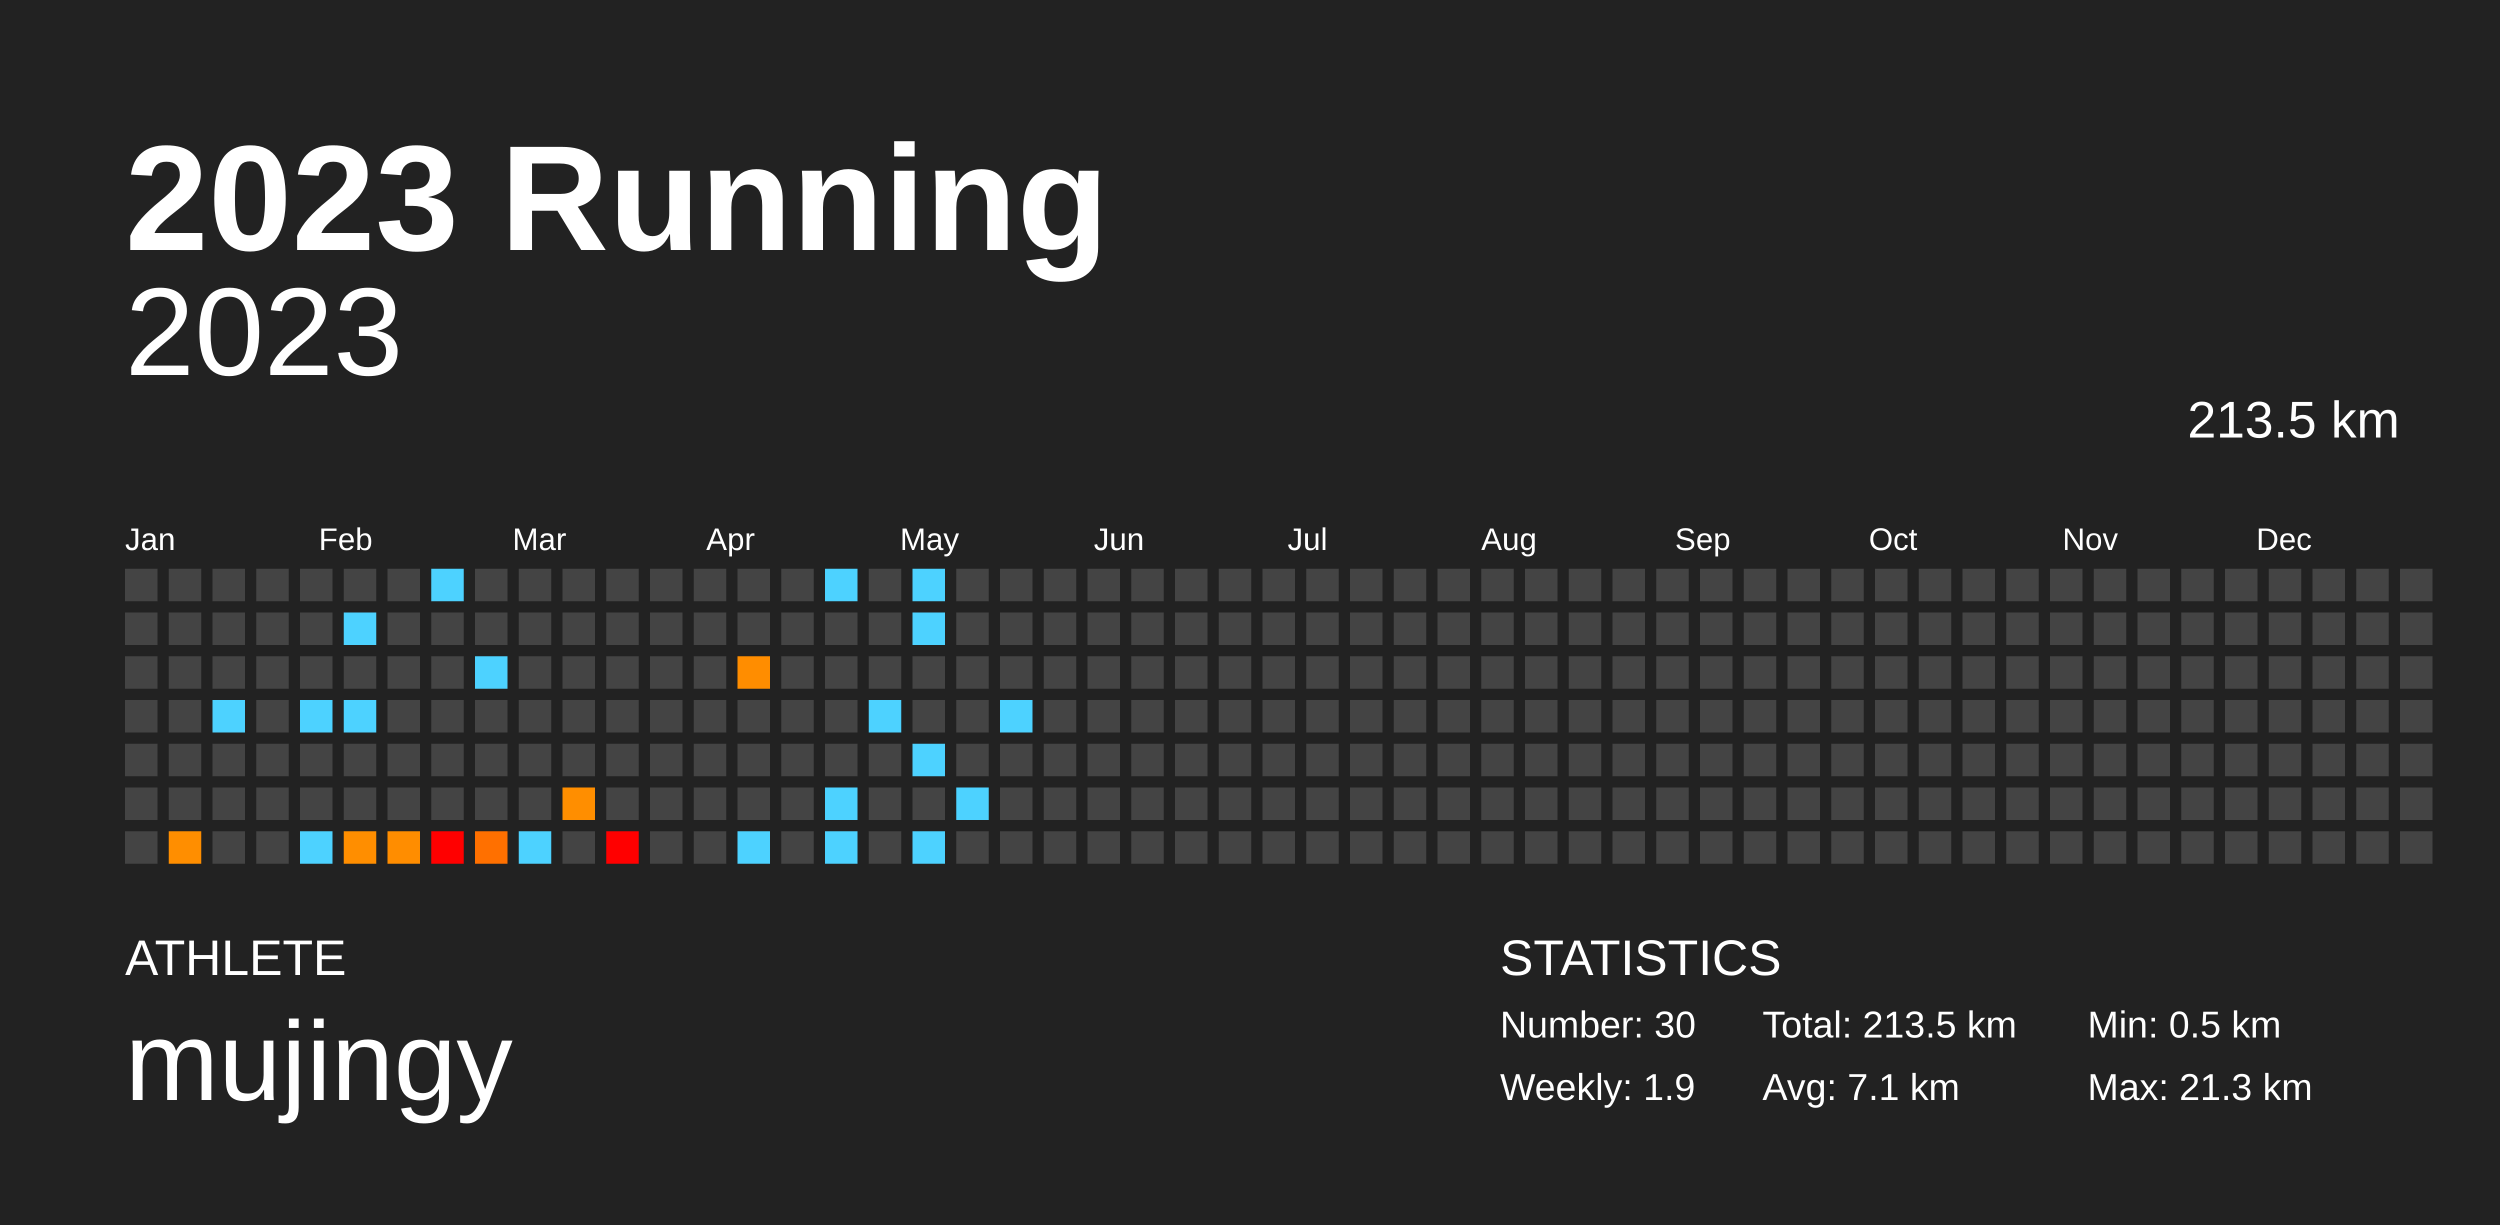
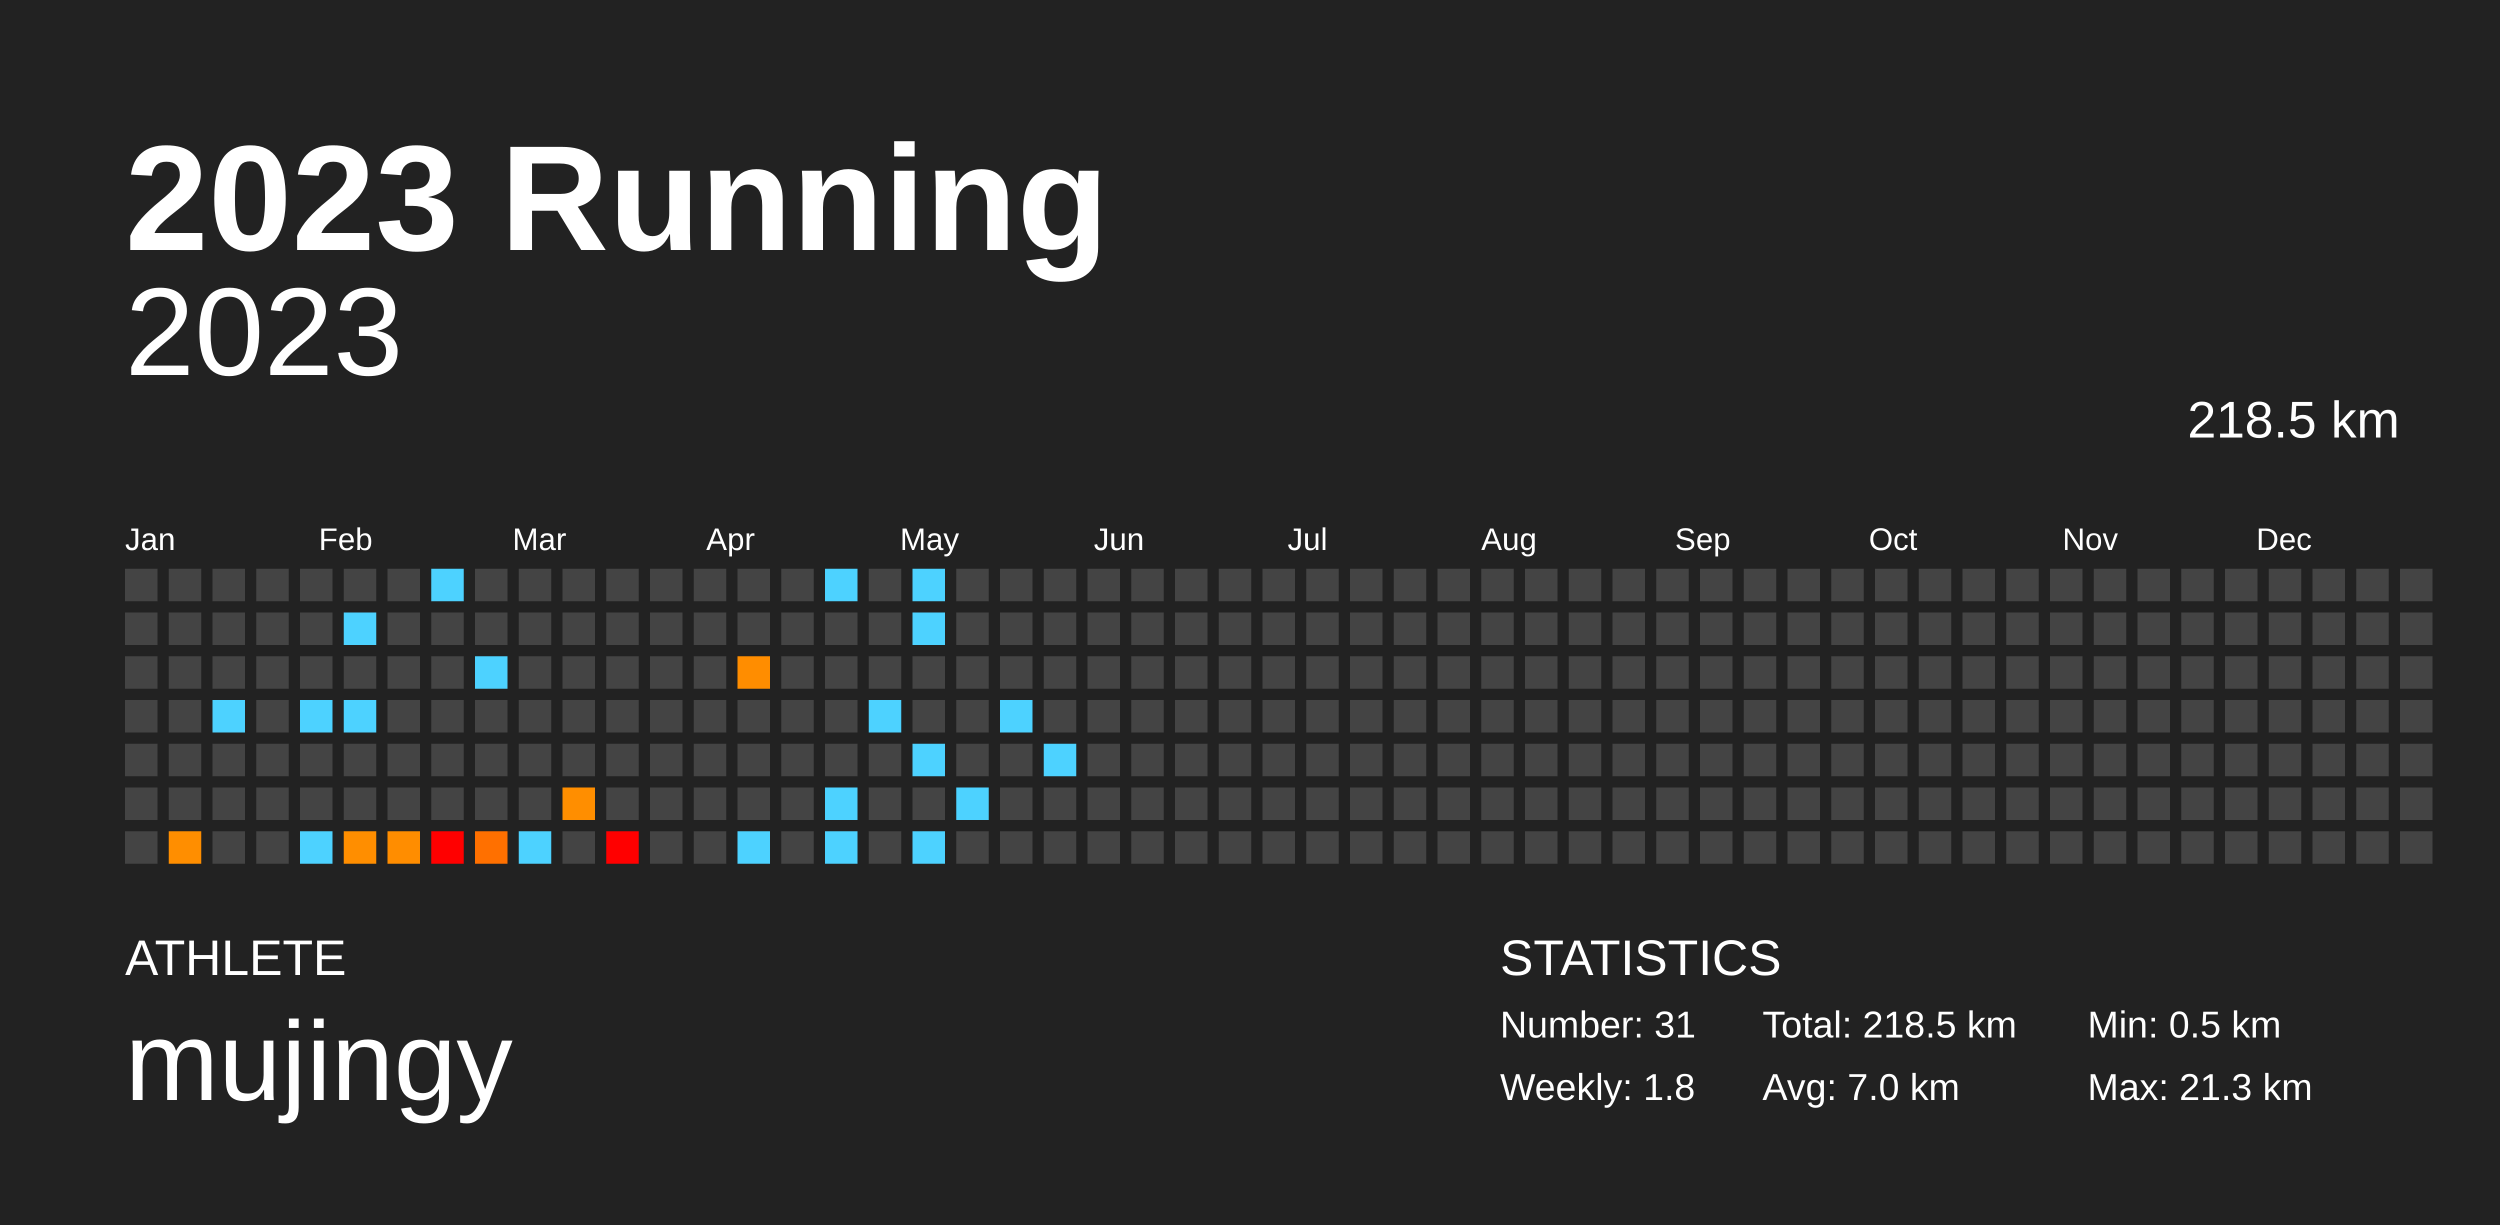
<svg xmlns="http://www.w3.org/2000/svg" baseProfile="full" height="98mm" version="1.1" viewBox="0,0,200,98" width="200mm">
  <defs />
  <rect fill="#222222" height="98" width="200" x="0" y="0" />
  <text fill="#FFFFFF" style="font-size:12px; font-family:Arial; font-weight:bold;" x="10" y="20">2023 Running</text>
  <text fill="#FFFFFF" style="font-size:4px; font-family:Arial" x="10" y="78">ATHLETE</text>
  <text fill="#FFFFFF" style="font-size:9px; font-family:Arial" x="10" y="88">mujingy</text>
  <text fill="#FFFFFF" style="font-size:4px; font-family:Arial" x="120" y="78">STATISTICS</text>
-   <text fill="#FFFFFF" style="font-size:3px; font-family:Arial" x="120" y="83">Number: 30</text>
-   <text fill="#FFFFFF" style="font-size:3px; font-family:Arial" x="120" y="88">Weekly: 1.9</text>
-   <text fill="#FFFFFF" style="font-size:3px; font-family:Arial" x="141" y="83">Total: 213.5 km</text>
-   <text fill="#FFFFFF" style="font-size:3px; font-family:Arial" x="141" y="88">Avg: 7.1 km</text>
+   <text fill="#FFFFFF" style="font-size:3px; font-family:Arial" x="120" y="83">Number: 31</text>
+   <text fill="#FFFFFF" style="font-size:3px; font-family:Arial" x="120" y="88">Weekly: 1.8</text>
+   <text fill="#FFFFFF" style="font-size:3px; font-family:Arial" x="141" y="83">Total: 218.5 km</text>
+   <text fill="#FFFFFF" style="font-size:3px; font-family:Arial" x="141" y="88">Avg: 7.0 km</text>
  <text fill="#FFFFFF" style="font-size:3px; font-family:Arial" x="167" y="83">Min: 0.5 km</text>
  <text fill="#FFFFFF" style="font-size:3px; font-family:Arial" x="167" y="88">Max: 21.3 km</text>
  <text alignment-baseline="hanging" fill="#FFFFFF" style="font-size:10.0px; font-family:Arial;" x="10" y="30">2023</text>
-   <text alignment-baseline="hanging" fill="#FFFFFF" style="font-size:4.125px; font-family:Arial;" x="175" y="35">213.5 km</text>
+   <text alignment-baseline="hanging" fill="#FFFFFF" style="font-size:4.125px; font-family:Arial;" x="175" y="35">218.5 km</text>
  <text fill="#FFFFFF" style="font-size:2.5px; font-family:Arial" x="10.0" y="44">Jan</text>
  <text fill="#FFFFFF" style="font-size:2.5px; font-family:Arial" x="25.5" y="44">Feb</text>
  <text fill="#FFFFFF" style="font-size:2.5px; font-family:Arial" x="41.0" y="44">Mar</text>
  <text fill="#FFFFFF" style="font-size:2.5px; font-family:Arial" x="56.5" y="44">Apr</text>
  <text fill="#FFFFFF" style="font-size:2.5px; font-family:Arial" x="72.0" y="44">May</text>
  <text fill="#FFFFFF" style="font-size:2.5px; font-family:Arial" x="87.5" y="44">Jun</text>
  <text fill="#FFFFFF" style="font-size:2.5px; font-family:Arial" x="103.0" y="44">Jul</text>
  <text fill="#FFFFFF" style="font-size:2.5px; font-family:Arial" x="118.5" y="44">Aug</text>
  <text fill="#FFFFFF" style="font-size:2.5px; font-family:Arial" x="134.0" y="44">Sep</text>
  <text fill="#FFFFFF" style="font-size:2.5px; font-family:Arial" x="149.5" y="44">Oct</text>
  <text fill="#FFFFFF" style="font-size:2.5px; font-family:Arial" x="165.0" y="44">Nov</text>
  <text fill="#FFFFFF" style="font-size:2.5px; font-family:Arial" x="180.5" y="44">Dec</text>
  <rect fill="#444444" height="2.6" width="2.6" x="10.0" y="45.5" />
  <rect fill="#444444" height="2.6" width="2.6" x="10.0" y="49.0" />
  <rect fill="#444444" height="2.6" width="2.6" x="10.0" y="52.5" />
  <rect fill="#444444" height="2.6" width="2.6" x="10.0" y="56.0" />
  <rect fill="#444444" height="2.6" width="2.6" x="10.0" y="59.5" />
  <rect fill="#444444" height="2.6" width="2.6" x="10.0" y="63.0" />
  <rect fill="#444444" height="2.6" width="2.6" x="10.0" y="66.5" />
  <rect fill="#444444" height="2.6" width="2.6" x="13.5" y="45.5" />
  <rect fill="#444444" height="2.6" width="2.6" x="13.5" y="49.0" />
  <rect fill="#444444" height="2.6" width="2.6" x="13.5" y="52.5" />
  <rect fill="#444444" height="2.6" width="2.6" x="13.5" y="56.0" />
  <rect fill="#444444" height="2.6" width="2.6" x="13.5" y="59.5" />
  <rect fill="#444444" height="2.6" width="2.6" x="13.5" y="63.0" />
  <rect fill="#ff8e00" height="2.6" width="2.6" x="13.5" y="66.5" />
  <rect fill="#444444" height="2.6" width="2.6" x="17.0" y="45.5" />
  <rect fill="#444444" height="2.6" width="2.6" x="17.0" y="49.0" />
  <rect fill="#444444" height="2.6" width="2.6" x="17.0" y="52.5" />
  <rect fill="#4dd2ff" height="2.6" width="2.6" x="17.0" y="56.0" />
  <rect fill="#444444" height="2.6" width="2.6" x="17.0" y="59.5" />
  <rect fill="#444444" height="2.6" width="2.6" x="17.0" y="63.0" />
  <rect fill="#444444" height="2.6" width="2.6" x="17.0" y="66.5" />
  <rect fill="#444444" height="2.6" width="2.6" x="20.5" y="45.5" />
  <rect fill="#444444" height="2.6" width="2.6" x="20.5" y="49.0" />
  <rect fill="#444444" height="2.6" width="2.6" x="20.5" y="52.5" />
  <rect fill="#444444" height="2.6" width="2.6" x="20.5" y="56.0" />
  <rect fill="#444444" height="2.6" width="2.6" x="20.5" y="59.5" />
  <rect fill="#444444" height="2.6" width="2.6" x="20.5" y="63.0" />
  <rect fill="#444444" height="2.6" width="2.6" x="20.5" y="66.5" />
  <rect fill="#444444" height="2.6" width="2.6" x="24.0" y="45.5" />
  <rect fill="#444444" height="2.6" width="2.6" x="24.0" y="49.0" />
  <rect fill="#444444" height="2.6" width="2.6" x="24.0" y="52.5" />
  <rect fill="#4dd2ff" height="2.6" width="2.6" x="24.0" y="56.0" />
  <rect fill="#444444" height="2.6" width="2.6" x="24.0" y="59.5" />
  <rect fill="#444444" height="2.6" width="2.6" x="24.0" y="63.0" />
  <rect fill="#4dd2ff" height="2.6" width="2.6" x="24.0" y="66.5" />
  <rect fill="#444444" height="2.6" width="2.6" x="27.5" y="45.5" />
  <rect fill="#4dd2ff" height="2.6" width="2.6" x="27.5" y="49.0" />
  <rect fill="#444444" height="2.6" width="2.6" x="27.5" y="52.5" />
  <rect fill="#4dd2ff" height="2.6" width="2.6" x="27.5" y="56.0" />
  <rect fill="#444444" height="2.6" width="2.6" x="27.5" y="59.5" />
  <rect fill="#444444" height="2.6" width="2.6" x="27.5" y="63.0" />
  <rect fill="#ff8e00" height="2.6" width="2.6" x="27.5" y="66.5" />
  <rect fill="#444444" height="2.6" width="2.6" x="31.0" y="45.5" />
  <rect fill="#444444" height="2.6" width="2.6" x="31.0" y="49.0" />
  <rect fill="#444444" height="2.6" width="2.6" x="31.0" y="52.5" />
  <rect fill="#444444" height="2.6" width="2.6" x="31.0" y="56.0" />
  <rect fill="#444444" height="2.6" width="2.6" x="31.0" y="59.5" />
  <rect fill="#444444" height="2.6" width="2.6" x="31.0" y="63.0" />
  <rect fill="#ff8d00" height="2.6" width="2.6" x="31.0" y="66.5" />
  <rect fill="#4dd2ff" height="2.6" width="2.6" x="34.5" y="45.5" />
  <rect fill="#444444" height="2.6" width="2.6" x="34.5" y="49.0" />
  <rect fill="#444444" height="2.6" width="2.6" x="34.5" y="52.5" />
  <rect fill="#444444" height="2.6" width="2.6" x="34.5" y="56.0" />
  <rect fill="#444444" height="2.6" width="2.6" x="34.5" y="59.5" />
  <rect fill="#444444" height="2.6" width="2.6" x="34.5" y="63.0" />
  <rect fill="red" height="2.6" width="2.6" x="34.5" y="66.5" />
  <rect fill="#444444" height="2.6" width="2.6" x="38.0" y="45.5" />
  <rect fill="#444444" height="2.6" width="2.6" x="38.0" y="49.0" />
  <rect fill="#4dd2ff" height="2.6" width="2.6" x="38.0" y="52.5" />
  <rect fill="#444444" height="2.6" width="2.6" x="38.0" y="56.0" />
  <rect fill="#444444" height="2.6" width="2.6" x="38.0" y="59.5" />
  <rect fill="#444444" height="2.6" width="2.6" x="38.0" y="63.0" />
  <rect fill="#ff7000" height="2.6" width="2.6" x="38.0" y="66.5" />
  <rect fill="#444444" height="2.6" width="2.6" x="41.5" y="45.5" />
  <rect fill="#444444" height="2.6" width="2.6" x="41.5" y="49.0" />
  <rect fill="#444444" height="2.6" width="2.6" x="41.5" y="52.5" />
  <rect fill="#444444" height="2.6" width="2.6" x="41.5" y="56.0" />
  <rect fill="#444444" height="2.6" width="2.6" x="41.5" y="59.5" />
  <rect fill="#444444" height="2.6" width="2.6" x="41.5" y="63.0" />
  <rect fill="#4dd2ff" height="2.6" width="2.6" x="41.5" y="66.5" />
  <rect fill="#444444" height="2.6" width="2.6" x="45.0" y="45.5" />
  <rect fill="#444444" height="2.6" width="2.6" x="45.0" y="49.0" />
  <rect fill="#444444" height="2.6" width="2.6" x="45.0" y="52.5" />
  <rect fill="#444444" height="2.6" width="2.6" x="45.0" y="56.0" />
  <rect fill="#444444" height="2.6" width="2.6" x="45.0" y="59.5" />
  <rect fill="#ff8e00" height="2.6" width="2.6" x="45.0" y="63.0" />
  <rect fill="#444444" height="2.6" width="2.6" x="45.0" y="66.5" />
  <rect fill="#444444" height="2.6" width="2.6" x="48.5" y="45.5" />
  <rect fill="#444444" height="2.6" width="2.6" x="48.5" y="49.0" />
  <rect fill="#444444" height="2.6" width="2.6" x="48.5" y="52.5" />
  <rect fill="#444444" height="2.6" width="2.6" x="48.5" y="56.0" />
  <rect fill="#444444" height="2.6" width="2.6" x="48.5" y="59.5" />
  <rect fill="#444444" height="2.6" width="2.6" x="48.5" y="63.0" />
  <rect fill="red" height="2.6" width="2.6" x="48.5" y="66.5" />
  <rect fill="#444444" height="2.6" width="2.6" x="52.0" y="45.5" />
  <rect fill="#444444" height="2.6" width="2.6" x="52.0" y="49.0" />
  <rect fill="#444444" height="2.6" width="2.6" x="52.0" y="52.5" />
  <rect fill="#444444" height="2.6" width="2.6" x="52.0" y="56.0" />
  <rect fill="#444444" height="2.6" width="2.6" x="52.0" y="59.5" />
  <rect fill="#444444" height="2.6" width="2.6" x="52.0" y="63.0" />
  <rect fill="#444444" height="2.6" width="2.6" x="52.0" y="66.5" />
  <rect fill="#444444" height="2.6" width="2.6" x="55.5" y="45.5" />
  <rect fill="#444444" height="2.6" width="2.6" x="55.5" y="49.0" />
  <rect fill="#444444" height="2.6" width="2.6" x="55.5" y="52.5" />
  <rect fill="#444444" height="2.6" width="2.6" x="55.5" y="56.0" />
  <rect fill="#444444" height="2.6" width="2.6" x="55.5" y="59.5" />
  <rect fill="#444444" height="2.6" width="2.6" x="55.5" y="63.0" />
  <rect fill="#444444" height="2.6" width="2.6" x="55.5" y="66.5" />
  <rect fill="#444444" height="2.6" width="2.6" x="59.0" y="45.5" />
  <rect fill="#444444" height="2.6" width="2.6" x="59.0" y="49.0" />
  <rect fill="#ff8d00" height="2.6" width="2.6" x="59.0" y="52.5" />
  <rect fill="#444444" height="2.6" width="2.6" x="59.0" y="56.0" />
  <rect fill="#444444" height="2.6" width="2.6" x="59.0" y="59.5" />
  <rect fill="#444444" height="2.6" width="2.6" x="59.0" y="63.0" />
  <rect fill="#4dd2ff" height="2.6" width="2.6" x="59.0" y="66.5" />
  <rect fill="#444444" height="2.6" width="2.6" x="62.5" y="45.5" />
  <rect fill="#444444" height="2.6" width="2.6" x="62.5" y="49.0" />
  <rect fill="#444444" height="2.6" width="2.6" x="62.5" y="52.5" />
  <rect fill="#444444" height="2.6" width="2.6" x="62.5" y="56.0" />
  <rect fill="#444444" height="2.6" width="2.6" x="62.5" y="59.5" />
  <rect fill="#444444" height="2.6" width="2.6" x="62.5" y="63.0" />
  <rect fill="#444444" height="2.6" width="2.6" x="62.5" y="66.5" />
  <rect fill="#4dd2ff" height="2.6" width="2.6" x="66.0" y="45.5" />
  <rect fill="#444444" height="2.6" width="2.6" x="66.0" y="49.0" />
  <rect fill="#444444" height="2.6" width="2.6" x="66.0" y="52.5" />
  <rect fill="#444444" height="2.6" width="2.6" x="66.0" y="56.0" />
  <rect fill="#444444" height="2.6" width="2.6" x="66.0" y="59.5" />
  <rect fill="#4dd2ff" height="2.6" width="2.6" x="66.0" y="63.0" />
  <rect fill="#4dd2ff" height="2.6" width="2.6" x="66.0" y="66.5" />
  <rect fill="#444444" height="2.6" width="2.6" x="69.5" y="45.5" />
  <rect fill="#444444" height="2.6" width="2.6" x="69.5" y="49.0" />
  <rect fill="#444444" height="2.6" width="2.6" x="69.5" y="52.5" />
  <rect fill="#4dd2ff" height="2.6" width="2.6" x="69.5" y="56.0" />
  <rect fill="#444444" height="2.6" width="2.6" x="69.5" y="59.5" />
  <rect fill="#444444" height="2.6" width="2.6" x="69.5" y="63.0" />
  <rect fill="#444444" height="2.6" width="2.6" x="69.5" y="66.5" />
  <rect fill="#4dd2ff" height="2.6" width="2.6" x="73.0" y="45.5" />
  <rect fill="#4dd2ff" height="2.6" width="2.6" x="73.0" y="49.0" />
  <rect fill="#444444" height="2.6" width="2.6" x="73.0" y="52.5" />
  <rect fill="#444444" height="2.6" width="2.6" x="73.0" y="56.0" />
  <rect fill="#4dd2ff" height="2.6" width="2.6" x="73.0" y="59.5" />
  <rect fill="#444444" height="2.6" width="2.6" x="73.0" y="63.0" />
  <rect fill="#4dd2ff" height="2.6" width="2.6" x="73.0" y="66.5" />
  <rect fill="#444444" height="2.6" width="2.6" x="76.5" y="45.5" />
  <rect fill="#444444" height="2.6" width="2.6" x="76.5" y="49.0" />
  <rect fill="#444444" height="2.6" width="2.6" x="76.5" y="52.5" />
  <rect fill="#444444" height="2.6" width="2.6" x="76.5" y="56.0" />
  <rect fill="#444444" height="2.6" width="2.6" x="76.5" y="59.5" />
  <rect fill="#4dd2ff" height="2.6" width="2.6" x="76.5" y="63.0" />
  <rect fill="#444444" height="2.6" width="2.6" x="76.5" y="66.5" />
  <rect fill="#444444" height="2.6" width="2.6" x="80.0" y="45.5" />
  <rect fill="#444444" height="2.6" width="2.6" x="80.0" y="49.0" />
  <rect fill="#444444" height="2.6" width="2.6" x="80.0" y="52.5" />
  <rect fill="#4dd2ff" height="2.6" width="2.6" x="80.0" y="56.0" />
  <rect fill="#444444" height="2.6" width="2.6" x="80.0" y="59.5" />
  <rect fill="#444444" height="2.6" width="2.6" x="80.0" y="63.0" />
  <rect fill="#444444" height="2.6" width="2.6" x="80.0" y="66.5" />
  <rect fill="#444444" height="2.6" width="2.6" x="83.5" y="45.5" />
  <rect fill="#444444" height="2.6" width="2.6" x="83.5" y="49.0" />
  <rect fill="#444444" height="2.6" width="2.6" x="83.5" y="52.5" />
  <rect fill="#444444" height="2.6" width="2.6" x="83.5" y="56.0" />
-   <rect fill="#444444" height="2.6" width="2.6" x="83.5" y="59.5" />
+   <rect fill="#4dd2ff" height="2.6" width="2.6" x="83.5" y="59.5" />
  <rect fill="#444444" height="2.6" width="2.6" x="83.5" y="63.0" />
  <rect fill="#444444" height="2.6" width="2.6" x="83.5" y="66.5" />
  <rect fill="#444444" height="2.6" width="2.6" x="87.0" y="45.5" />
  <rect fill="#444444" height="2.6" width="2.6" x="87.0" y="49.0" />
  <rect fill="#444444" height="2.6" width="2.6" x="87.0" y="52.5" />
  <rect fill="#444444" height="2.6" width="2.6" x="87.0" y="56.0" />
  <rect fill="#444444" height="2.6" width="2.6" x="87.0" y="59.5" />
  <rect fill="#444444" height="2.6" width="2.6" x="87.0" y="63.0" />
  <rect fill="#444444" height="2.6" width="2.6" x="87.0" y="66.5" />
  <rect fill="#444444" height="2.6" width="2.6" x="90.5" y="45.5" />
  <rect fill="#444444" height="2.6" width="2.6" x="90.5" y="49.0" />
  <rect fill="#444444" height="2.6" width="2.6" x="90.5" y="52.5" />
  <rect fill="#444444" height="2.6" width="2.6" x="90.5" y="56.0" />
  <rect fill="#444444" height="2.6" width="2.6" x="90.5" y="59.5" />
  <rect fill="#444444" height="2.6" width="2.6" x="90.5" y="63.0" />
  <rect fill="#444444" height="2.6" width="2.6" x="90.5" y="66.5" />
  <rect fill="#444444" height="2.6" width="2.6" x="94.0" y="45.5" />
  <rect fill="#444444" height="2.6" width="2.6" x="94.0" y="49.0" />
  <rect fill="#444444" height="2.6" width="2.6" x="94.0" y="52.5" />
  <rect fill="#444444" height="2.6" width="2.6" x="94.0" y="56.0" />
  <rect fill="#444444" height="2.6" width="2.6" x="94.0" y="59.5" />
  <rect fill="#444444" height="2.6" width="2.6" x="94.0" y="63.0" />
  <rect fill="#444444" height="2.6" width="2.6" x="94.0" y="66.5" />
  <rect fill="#444444" height="2.6" width="2.6" x="97.5" y="45.5" />
  <rect fill="#444444" height="2.6" width="2.6" x="97.5" y="49.0" />
  <rect fill="#444444" height="2.6" width="2.6" x="97.5" y="52.5" />
  <rect fill="#444444" height="2.6" width="2.6" x="97.5" y="56.0" />
  <rect fill="#444444" height="2.6" width="2.6" x="97.5" y="59.5" />
  <rect fill="#444444" height="2.6" width="2.6" x="97.5" y="63.0" />
  <rect fill="#444444" height="2.6" width="2.6" x="97.5" y="66.5" />
  <rect fill="#444444" height="2.6" width="2.6" x="101.0" y="45.5" />
  <rect fill="#444444" height="2.6" width="2.6" x="101.0" y="49.0" />
  <rect fill="#444444" height="2.6" width="2.6" x="101.0" y="52.5" />
  <rect fill="#444444" height="2.6" width="2.6" x="101.0" y="56.0" />
  <rect fill="#444444" height="2.6" width="2.6" x="101.0" y="59.5" />
  <rect fill="#444444" height="2.6" width="2.6" x="101.0" y="63.0" />
  <rect fill="#444444" height="2.6" width="2.6" x="101.0" y="66.5" />
  <rect fill="#444444" height="2.6" width="2.6" x="104.5" y="45.5" />
  <rect fill="#444444" height="2.6" width="2.6" x="104.5" y="49.0" />
  <rect fill="#444444" height="2.6" width="2.6" x="104.5" y="52.5" />
  <rect fill="#444444" height="2.6" width="2.6" x="104.5" y="56.0" />
  <rect fill="#444444" height="2.6" width="2.6" x="104.5" y="59.5" />
  <rect fill="#444444" height="2.6" width="2.6" x="104.5" y="63.0" />
  <rect fill="#444444" height="2.6" width="2.6" x="104.5" y="66.5" />
  <rect fill="#444444" height="2.6" width="2.6" x="108.0" y="45.5" />
  <rect fill="#444444" height="2.6" width="2.6" x="108.0" y="49.0" />
  <rect fill="#444444" height="2.6" width="2.6" x="108.0" y="52.5" />
  <rect fill="#444444" height="2.6" width="2.6" x="108.0" y="56.0" />
  <rect fill="#444444" height="2.6" width="2.6" x="108.0" y="59.5" />
  <rect fill="#444444" height="2.6" width="2.6" x="108.0" y="63.0" />
  <rect fill="#444444" height="2.6" width="2.6" x="108.0" y="66.5" />
  <rect fill="#444444" height="2.6" width="2.6" x="111.5" y="45.5" />
  <rect fill="#444444" height="2.6" width="2.6" x="111.5" y="49.0" />
  <rect fill="#444444" height="2.6" width="2.6" x="111.5" y="52.5" />
  <rect fill="#444444" height="2.6" width="2.6" x="111.5" y="56.0" />
  <rect fill="#444444" height="2.6" width="2.6" x="111.5" y="59.5" />
  <rect fill="#444444" height="2.6" width="2.6" x="111.5" y="63.0" />
  <rect fill="#444444" height="2.6" width="2.6" x="111.5" y="66.5" />
  <rect fill="#444444" height="2.6" width="2.6" x="115.0" y="45.5" />
  <rect fill="#444444" height="2.6" width="2.6" x="115.0" y="49.0" />
  <rect fill="#444444" height="2.6" width="2.6" x="115.0" y="52.5" />
  <rect fill="#444444" height="2.6" width="2.6" x="115.0" y="56.0" />
  <rect fill="#444444" height="2.6" width="2.6" x="115.0" y="59.5" />
  <rect fill="#444444" height="2.6" width="2.6" x="115.0" y="63.0" />
  <rect fill="#444444" height="2.6" width="2.6" x="115.0" y="66.5" />
  <rect fill="#444444" height="2.6" width="2.6" x="118.5" y="45.5" />
  <rect fill="#444444" height="2.6" width="2.6" x="118.5" y="49.0" />
  <rect fill="#444444" height="2.6" width="2.6" x="118.5" y="52.5" />
  <rect fill="#444444" height="2.6" width="2.6" x="118.5" y="56.0" />
  <rect fill="#444444" height="2.6" width="2.6" x="118.5" y="59.5" />
  <rect fill="#444444" height="2.6" width="2.6" x="118.5" y="63.0" />
  <rect fill="#444444" height="2.6" width="2.6" x="118.5" y="66.5" />
  <rect fill="#444444" height="2.6" width="2.6" x="122.0" y="45.5" />
  <rect fill="#444444" height="2.6" width="2.6" x="122.0" y="49.0" />
  <rect fill="#444444" height="2.6" width="2.6" x="122.0" y="52.5" />
  <rect fill="#444444" height="2.6" width="2.6" x="122.0" y="56.0" />
  <rect fill="#444444" height="2.6" width="2.6" x="122.0" y="59.5" />
  <rect fill="#444444" height="2.6" width="2.6" x="122.0" y="63.0" />
  <rect fill="#444444" height="2.6" width="2.6" x="122.0" y="66.5" />
  <rect fill="#444444" height="2.6" width="2.6" x="125.5" y="45.5" />
  <rect fill="#444444" height="2.6" width="2.6" x="125.5" y="49.0" />
  <rect fill="#444444" height="2.6" width="2.6" x="125.5" y="52.5" />
  <rect fill="#444444" height="2.6" width="2.6" x="125.5" y="56.0" />
  <rect fill="#444444" height="2.6" width="2.6" x="125.5" y="59.5" />
  <rect fill="#444444" height="2.6" width="2.6" x="125.5" y="63.0" />
  <rect fill="#444444" height="2.6" width="2.6" x="125.5" y="66.5" />
  <rect fill="#444444" height="2.6" width="2.6" x="129.0" y="45.5" />
  <rect fill="#444444" height="2.6" width="2.6" x="129.0" y="49.0" />
  <rect fill="#444444" height="2.6" width="2.6" x="129.0" y="52.5" />
  <rect fill="#444444" height="2.6" width="2.6" x="129.0" y="56.0" />
  <rect fill="#444444" height="2.6" width="2.6" x="129.0" y="59.5" />
  <rect fill="#444444" height="2.6" width="2.6" x="129.0" y="63.0" />
  <rect fill="#444444" height="2.6" width="2.6" x="129.0" y="66.5" />
  <rect fill="#444444" height="2.6" width="2.6" x="132.5" y="45.5" />
  <rect fill="#444444" height="2.6" width="2.6" x="132.5" y="49.0" />
  <rect fill="#444444" height="2.6" width="2.6" x="132.5" y="52.5" />
  <rect fill="#444444" height="2.6" width="2.6" x="132.5" y="56.0" />
  <rect fill="#444444" height="2.6" width="2.6" x="132.5" y="59.5" />
  <rect fill="#444444" height="2.6" width="2.6" x="132.5" y="63.0" />
  <rect fill="#444444" height="2.6" width="2.6" x="132.5" y="66.5" />
  <rect fill="#444444" height="2.6" width="2.6" x="136.0" y="45.5" />
  <rect fill="#444444" height="2.6" width="2.6" x="136.0" y="49.0" />
  <rect fill="#444444" height="2.6" width="2.6" x="136.0" y="52.5" />
  <rect fill="#444444" height="2.6" width="2.6" x="136.0" y="56.0" />
  <rect fill="#444444" height="2.6" width="2.6" x="136.0" y="59.5" />
  <rect fill="#444444" height="2.6" width="2.6" x="136.0" y="63.0" />
  <rect fill="#444444" height="2.6" width="2.6" x="136.0" y="66.5" />
  <rect fill="#444444" height="2.6" width="2.6" x="139.5" y="45.5" />
  <rect fill="#444444" height="2.6" width="2.6" x="139.5" y="49.0" />
  <rect fill="#444444" height="2.6" width="2.6" x="139.5" y="52.5" />
  <rect fill="#444444" height="2.6" width="2.6" x="139.5" y="56.0" />
  <rect fill="#444444" height="2.6" width="2.6" x="139.5" y="59.5" />
  <rect fill="#444444" height="2.6" width="2.6" x="139.5" y="63.0" />
  <rect fill="#444444" height="2.6" width="2.6" x="139.5" y="66.5" />
  <rect fill="#444444" height="2.6" width="2.6" x="143.0" y="45.5" />
  <rect fill="#444444" height="2.6" width="2.6" x="143.0" y="49.0" />
  <rect fill="#444444" height="2.6" width="2.6" x="143.0" y="52.5" />
  <rect fill="#444444" height="2.6" width="2.6" x="143.0" y="56.0" />
  <rect fill="#444444" height="2.6" width="2.6" x="143.0" y="59.5" />
  <rect fill="#444444" height="2.6" width="2.6" x="143.0" y="63.0" />
  <rect fill="#444444" height="2.6" width="2.6" x="143.0" y="66.5" />
  <rect fill="#444444" height="2.6" width="2.6" x="146.5" y="45.5" />
  <rect fill="#444444" height="2.6" width="2.6" x="146.5" y="49.0" />
  <rect fill="#444444" height="2.6" width="2.6" x="146.5" y="52.5" />
  <rect fill="#444444" height="2.6" width="2.6" x="146.5" y="56.0" />
  <rect fill="#444444" height="2.6" width="2.6" x="146.5" y="59.5" />
  <rect fill="#444444" height="2.6" width="2.6" x="146.5" y="63.0" />
  <rect fill="#444444" height="2.6" width="2.6" x="146.5" y="66.5" />
  <rect fill="#444444" height="2.6" width="2.6" x="150.0" y="45.5" />
  <rect fill="#444444" height="2.6" width="2.6" x="150.0" y="49.0" />
  <rect fill="#444444" height="2.6" width="2.6" x="150.0" y="52.5" />
  <rect fill="#444444" height="2.6" width="2.6" x="150.0" y="56.0" />
  <rect fill="#444444" height="2.6" width="2.6" x="150.0" y="59.5" />
  <rect fill="#444444" height="2.6" width="2.6" x="150.0" y="63.0" />
  <rect fill="#444444" height="2.6" width="2.6" x="150.0" y="66.5" />
  <rect fill="#444444" height="2.6" width="2.6" x="153.5" y="45.5" />
  <rect fill="#444444" height="2.6" width="2.6" x="153.5" y="49.0" />
  <rect fill="#444444" height="2.6" width="2.6" x="153.5" y="52.5" />
  <rect fill="#444444" height="2.6" width="2.6" x="153.5" y="56.0" />
  <rect fill="#444444" height="2.6" width="2.6" x="153.5" y="59.5" />
  <rect fill="#444444" height="2.6" width="2.6" x="153.5" y="63.0" />
  <rect fill="#444444" height="2.6" width="2.6" x="153.5" y="66.5" />
  <rect fill="#444444" height="2.6" width="2.6" x="157.0" y="45.5" />
  <rect fill="#444444" height="2.6" width="2.6" x="157.0" y="49.0" />
  <rect fill="#444444" height="2.6" width="2.6" x="157.0" y="52.5" />
  <rect fill="#444444" height="2.6" width="2.6" x="157.0" y="56.0" />
  <rect fill="#444444" height="2.6" width="2.6" x="157.0" y="59.5" />
  <rect fill="#444444" height="2.6" width="2.6" x="157.0" y="63.0" />
  <rect fill="#444444" height="2.6" width="2.6" x="157.0" y="66.5" />
  <rect fill="#444444" height="2.6" width="2.6" x="160.5" y="45.5" />
  <rect fill="#444444" height="2.6" width="2.6" x="160.5" y="49.0" />
  <rect fill="#444444" height="2.6" width="2.6" x="160.5" y="52.5" />
  <rect fill="#444444" height="2.6" width="2.6" x="160.5" y="56.0" />
  <rect fill="#444444" height="2.6" width="2.6" x="160.5" y="59.5" />
  <rect fill="#444444" height="2.6" width="2.6" x="160.5" y="63.0" />
  <rect fill="#444444" height="2.6" width="2.6" x="160.5" y="66.5" />
  <rect fill="#444444" height="2.6" width="2.6" x="164.0" y="45.5" />
  <rect fill="#444444" height="2.6" width="2.6" x="164.0" y="49.0" />
  <rect fill="#444444" height="2.6" width="2.6" x="164.0" y="52.5" />
  <rect fill="#444444" height="2.6" width="2.6" x="164.0" y="56.0" />
  <rect fill="#444444" height="2.6" width="2.6" x="164.0" y="59.5" />
  <rect fill="#444444" height="2.6" width="2.6" x="164.0" y="63.0" />
  <rect fill="#444444" height="2.6" width="2.6" x="164.0" y="66.5" />
  <rect fill="#444444" height="2.6" width="2.6" x="167.5" y="45.5" />
  <rect fill="#444444" height="2.6" width="2.6" x="167.5" y="49.0" />
  <rect fill="#444444" height="2.6" width="2.6" x="167.5" y="52.5" />
  <rect fill="#444444" height="2.6" width="2.6" x="167.5" y="56.0" />
  <rect fill="#444444" height="2.6" width="2.6" x="167.5" y="59.5" />
  <rect fill="#444444" height="2.6" width="2.6" x="167.5" y="63.0" />
  <rect fill="#444444" height="2.6" width="2.6" x="167.5" y="66.5" />
  <rect fill="#444444" height="2.6" width="2.6" x="171.0" y="45.5" />
  <rect fill="#444444" height="2.6" width="2.6" x="171.0" y="49.0" />
  <rect fill="#444444" height="2.6" width="2.6" x="171.0" y="52.5" />
  <rect fill="#444444" height="2.6" width="2.6" x="171.0" y="56.0" />
  <rect fill="#444444" height="2.6" width="2.6" x="171.0" y="59.5" />
  <rect fill="#444444" height="2.6" width="2.6" x="171.0" y="63.0" />
  <rect fill="#444444" height="2.6" width="2.6" x="171.0" y="66.5" />
  <rect fill="#444444" height="2.6" width="2.6" x="174.5" y="45.5" />
  <rect fill="#444444" height="2.6" width="2.6" x="174.5" y="49.0" />
  <rect fill="#444444" height="2.6" width="2.6" x="174.5" y="52.5" />
  <rect fill="#444444" height="2.6" width="2.6" x="174.5" y="56.0" />
  <rect fill="#444444" height="2.6" width="2.6" x="174.5" y="59.5" />
  <rect fill="#444444" height="2.6" width="2.6" x="174.5" y="63.0" />
  <rect fill="#444444" height="2.6" width="2.6" x="174.5" y="66.5" />
  <rect fill="#444444" height="2.6" width="2.6" x="178.0" y="45.5" />
  <rect fill="#444444" height="2.6" width="2.6" x="178.0" y="49.0" />
  <rect fill="#444444" height="2.6" width="2.6" x="178.0" y="52.5" />
  <rect fill="#444444" height="2.6" width="2.6" x="178.0" y="56.0" />
  <rect fill="#444444" height="2.6" width="2.6" x="178.0" y="59.5" />
  <rect fill="#444444" height="2.6" width="2.6" x="178.0" y="63.0" />
  <rect fill="#444444" height="2.6" width="2.6" x="178.0" y="66.5" />
  <rect fill="#444444" height="2.6" width="2.6" x="181.5" y="45.5" />
  <rect fill="#444444" height="2.6" width="2.6" x="181.5" y="49.0" />
  <rect fill="#444444" height="2.6" width="2.6" x="181.5" y="52.5" />
  <rect fill="#444444" height="2.6" width="2.6" x="181.5" y="56.0" />
  <rect fill="#444444" height="2.6" width="2.6" x="181.5" y="59.5" />
  <rect fill="#444444" height="2.6" width="2.6" x="181.5" y="63.0" />
  <rect fill="#444444" height="2.6" width="2.6" x="181.5" y="66.5" />
  <rect fill="#444444" height="2.6" width="2.6" x="185.0" y="45.5" />
  <rect fill="#444444" height="2.6" width="2.6" x="185.0" y="49.0" />
  <rect fill="#444444" height="2.6" width="2.6" x="185.0" y="52.5" />
  <rect fill="#444444" height="2.6" width="2.6" x="185.0" y="56.0" />
  <rect fill="#444444" height="2.6" width="2.6" x="185.0" y="59.5" />
  <rect fill="#444444" height="2.6" width="2.6" x="185.0" y="63.0" />
  <rect fill="#444444" height="2.6" width="2.6" x="185.0" y="66.5" />
  <rect fill="#444444" height="2.6" width="2.6" x="188.5" y="45.5" />
  <rect fill="#444444" height="2.6" width="2.6" x="188.5" y="49.0" />
  <rect fill="#444444" height="2.6" width="2.6" x="188.5" y="52.5" />
  <rect fill="#444444" height="2.6" width="2.6" x="188.5" y="56.0" />
  <rect fill="#444444" height="2.6" width="2.6" x="188.5" y="59.5" />
  <rect fill="#444444" height="2.6" width="2.6" x="188.5" y="63.0" />
  <rect fill="#444444" height="2.6" width="2.6" x="188.5" y="66.5" />
  <rect fill="#444444" height="2.6" width="2.6" x="192.0" y="45.5" />
  <rect fill="#444444" height="2.6" width="2.6" x="192.0" y="49.0" />
  <rect fill="#444444" height="2.6" width="2.6" x="192.0" y="52.5" />
  <rect fill="#444444" height="2.6" width="2.6" x="192.0" y="56.0" />
  <rect fill="#444444" height="2.6" width="2.6" x="192.0" y="59.5" />
  <rect fill="#444444" height="2.6" width="2.6" x="192.0" y="63.0" />
  <rect fill="#444444" height="2.6" width="2.6" x="192.0" y="66.5" />
</svg>
